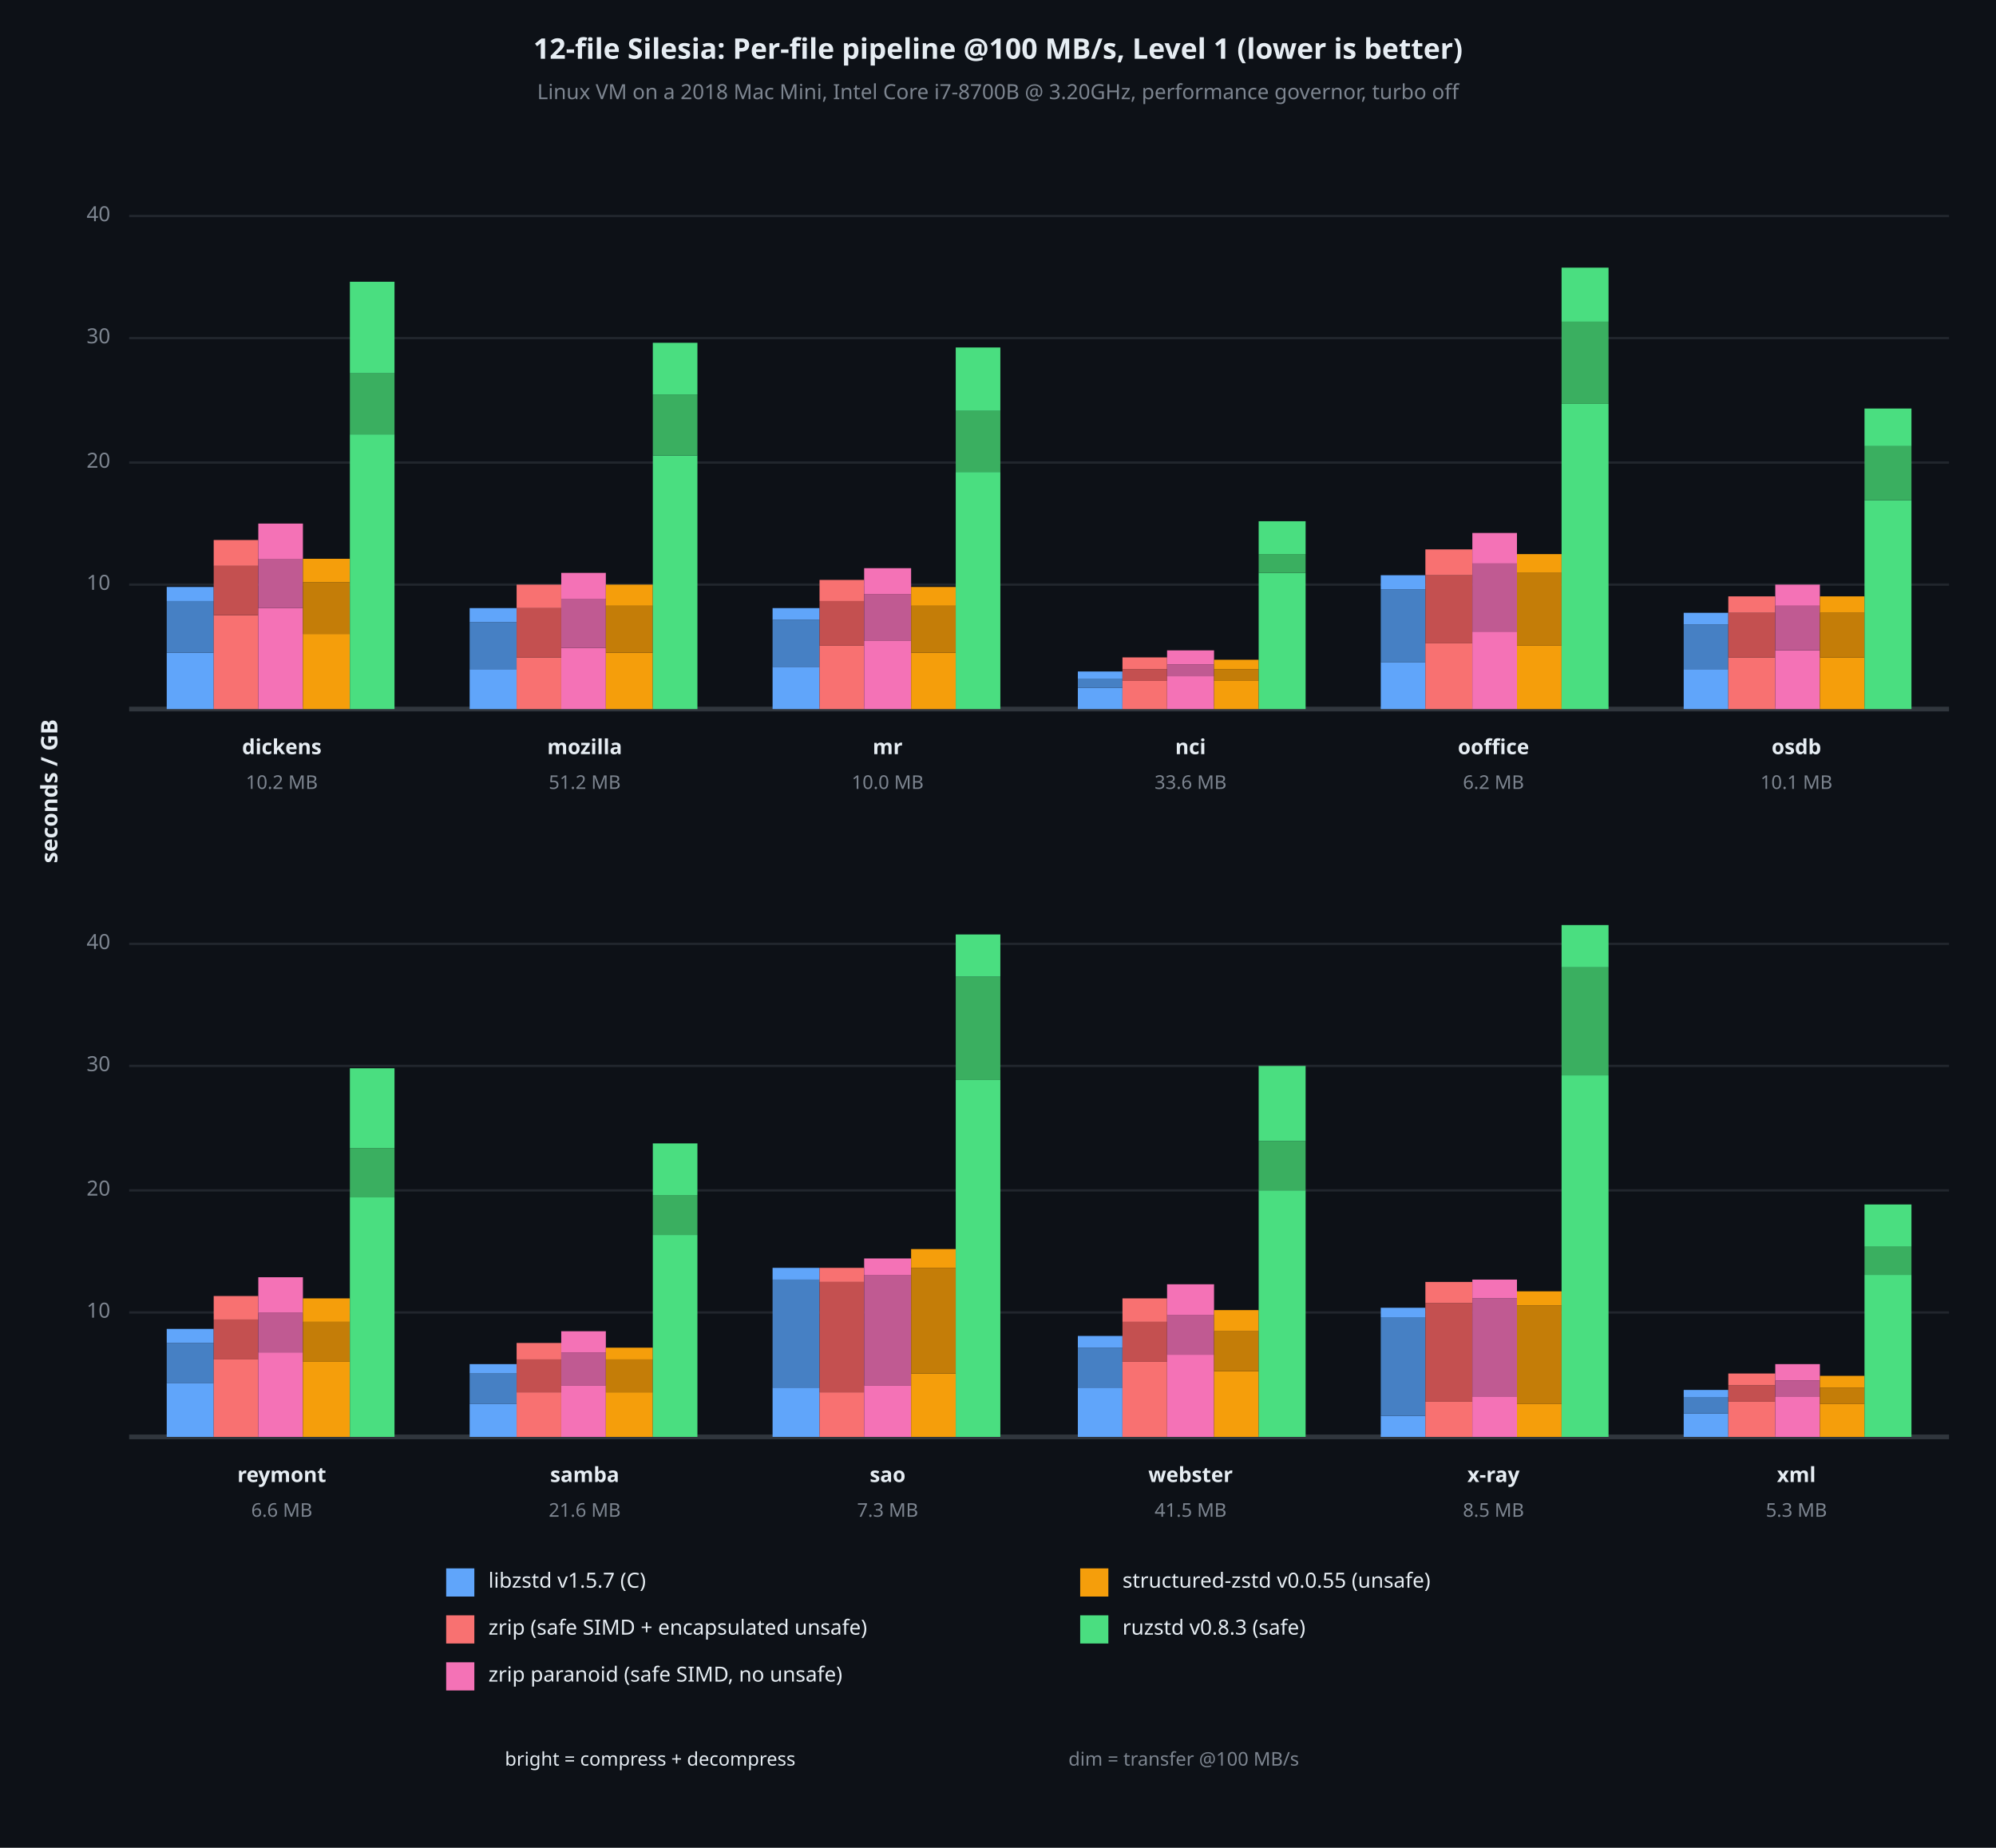
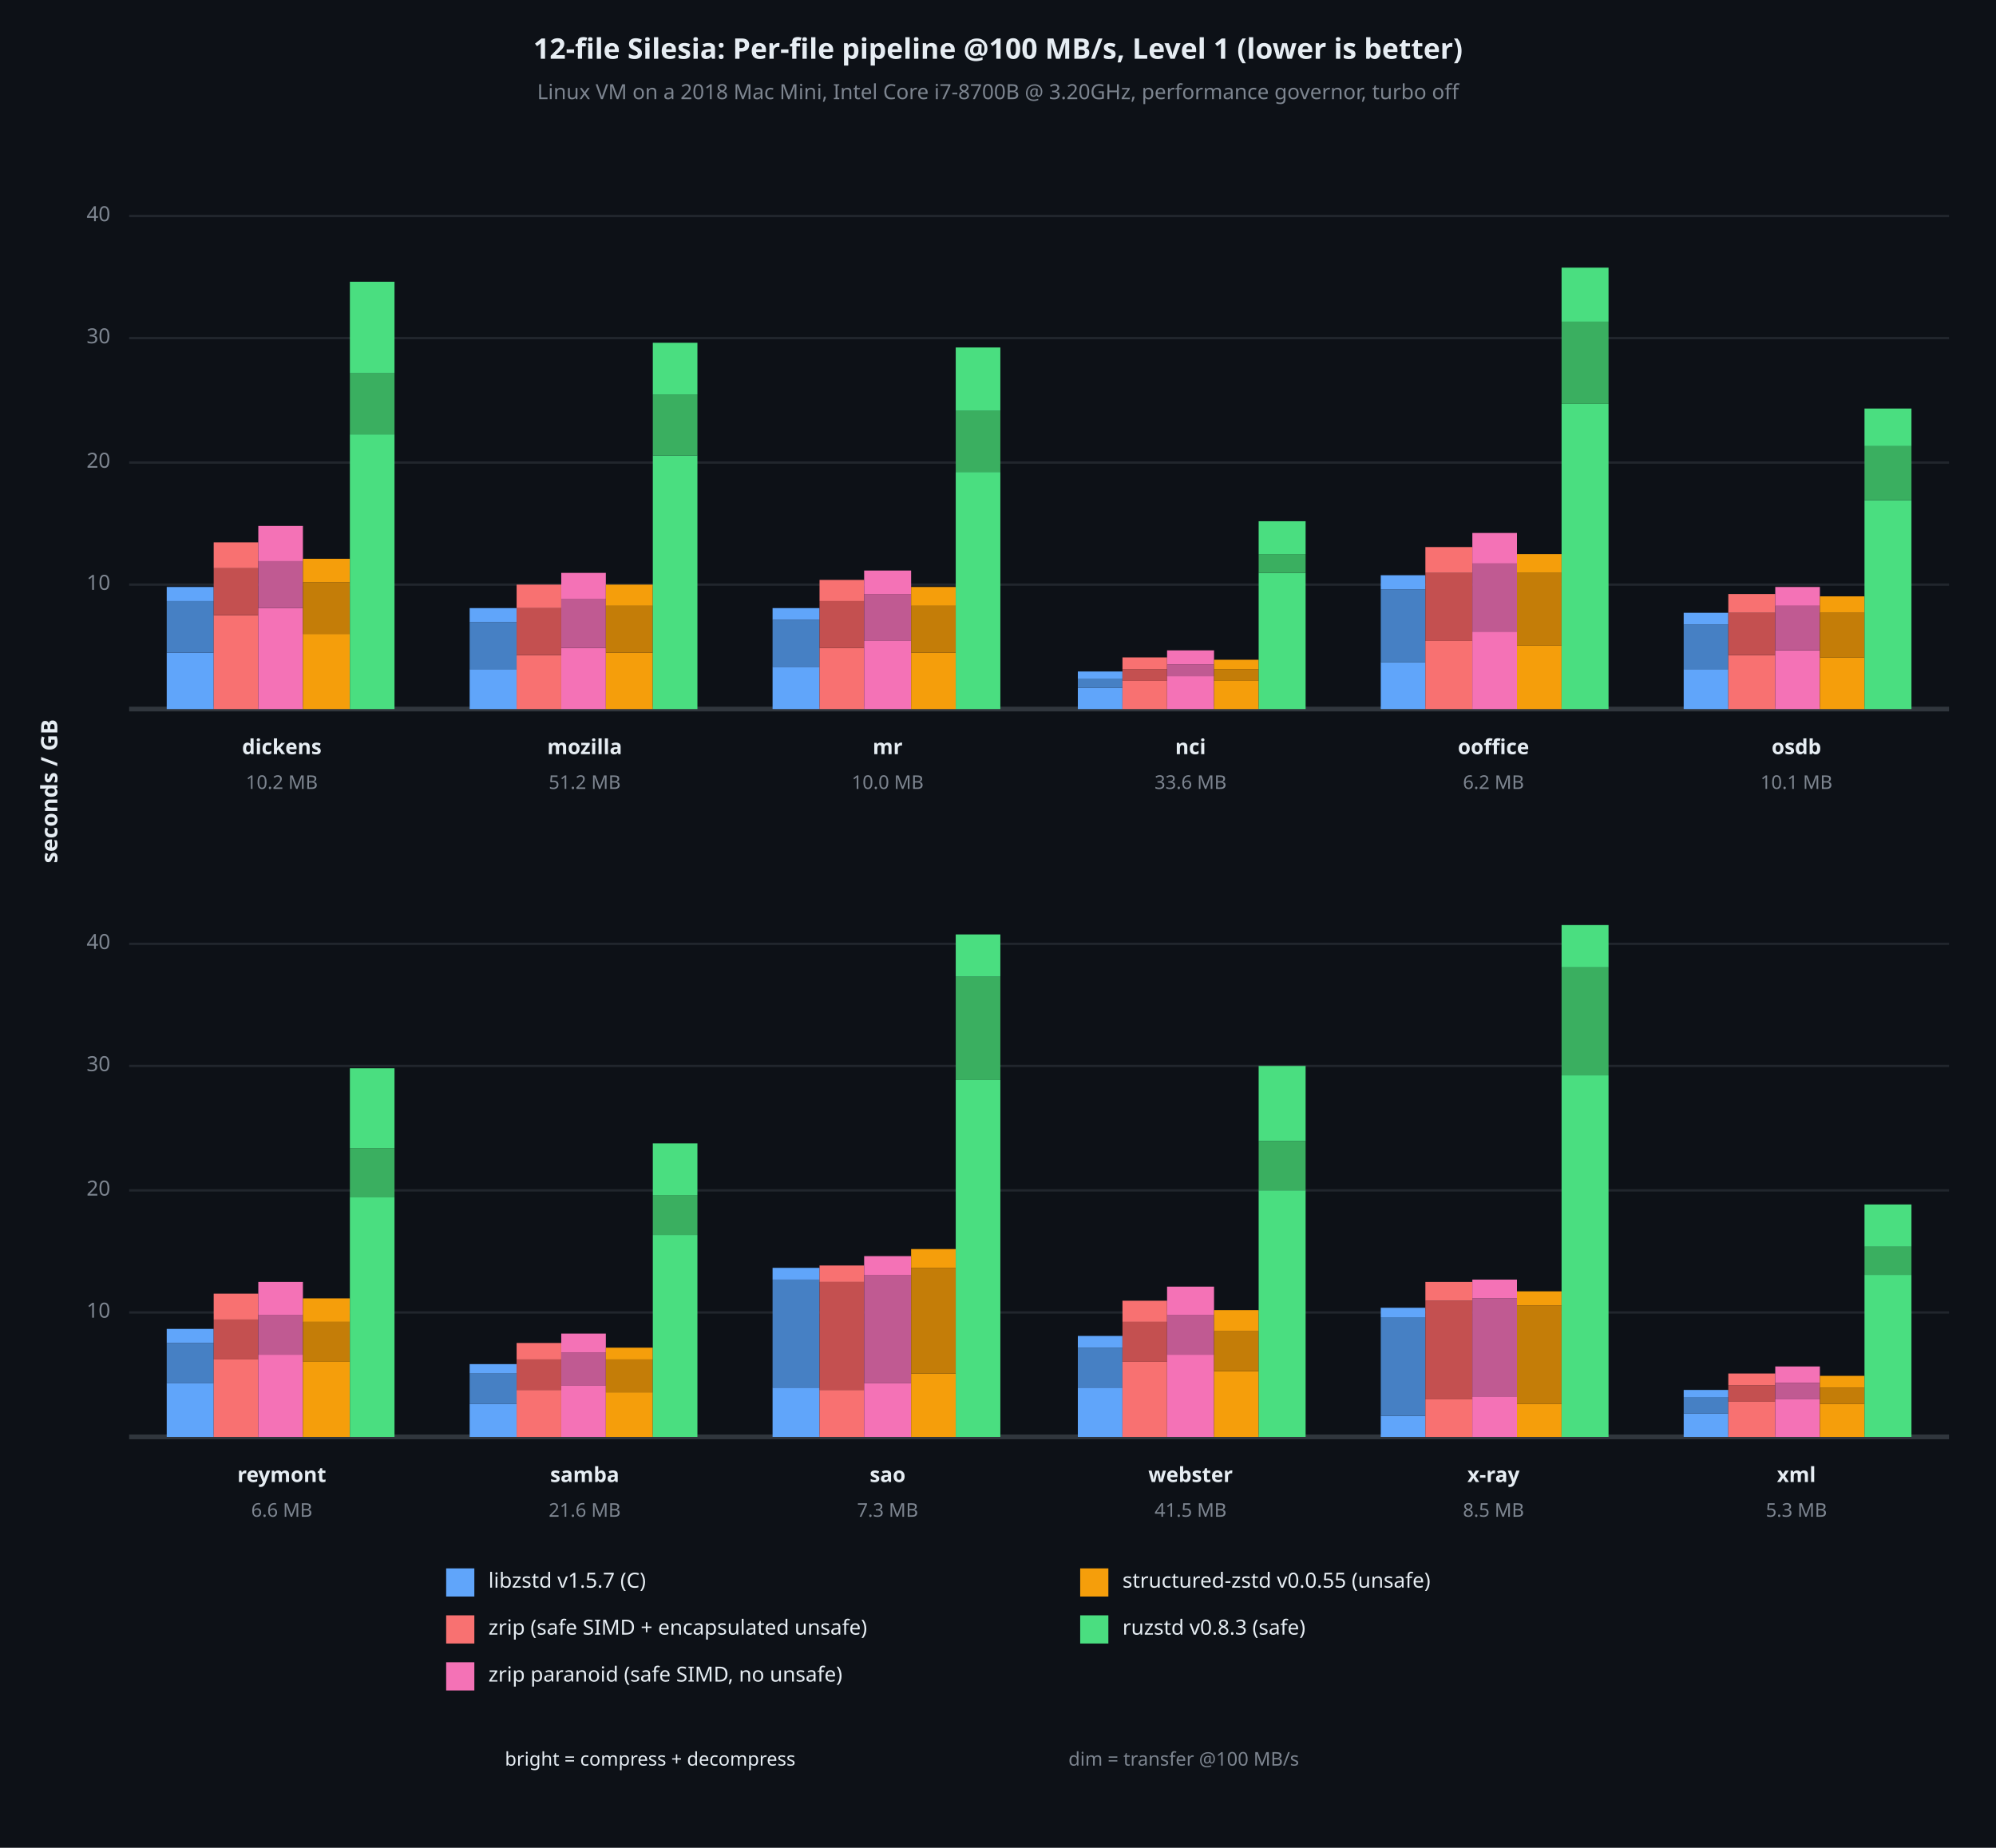
<svg xmlns="http://www.w3.org/2000/svg" viewBox="0 0 850 787" font-family="system-ui, -apple-system, sans-serif">
  <rect x="0" y="0" width="850" height="787" opacity="1" fill="#0D1117" stroke="none" />
  <text x="425" y="22" dy="0.5ex" text-anchor="middle" font-family="sans-serif" font-size="12.097" opacity="1" fill="#E6EDF3" font-weight="bold">
12-file Silesia: Per-file pipeline @100 MB/s, Level 1 (lower is better)
</text>
  <text x="425" y="40" dy="0.5ex" text-anchor="middle" font-family="sans-serif" font-size="8.871" opacity="1" fill="#7D8590">
Linux VM on a 2018 Mac Mini, Intel Core i7-8700B @ 3.20GHz, performance governor, turbo off
</text>
  <text x="22" y="337" dy="0.5ex" text-anchor="middle" font-family="sans-serif" font-size="9.677" opacity="1" fill="#E6EDF3" font-weight="bold" transform="rotate(270, 22, 337)">
seconds / GB
</text>
  <polyline fill="none" opacity="1" stroke="#21262D" stroke-width="1" points="55,249 830,249 " />
  <text x="47" y="249" dy="0.5ex" text-anchor="end" font-family="sans-serif" font-size="8.871" opacity="1" fill="#7D8590">
10
</text>
  <polyline fill="none" opacity="1" stroke="#21262D" stroke-width="1" points="55,197 830,197 " />
  <text x="47" y="197" dy="0.5ex" text-anchor="end" font-family="sans-serif" font-size="8.871" opacity="1" fill="#7D8590">
20
</text>
  <polyline fill="none" opacity="1" stroke="#21262D" stroke-width="1" points="55,144 830,144 " />
  <text x="47" y="144" dy="0.5ex" text-anchor="end" font-family="sans-serif" font-size="8.871" opacity="1" fill="#7D8590">
30
</text>
  <polyline fill="none" opacity="1" stroke="#21262D" stroke-width="1" points="55,92 830,92 " />
  <text x="47" y="92" dy="0.5ex" text-anchor="end" font-family="sans-serif" font-size="8.871" opacity="1" fill="#7D8590">
40
</text>
  <polyline fill="none" opacity="1" stroke="#30363D" stroke-width="2" points="55,302 830,302 " />
  <rect x="71" y="278" width="20" height="24" opacity="1" fill="#60A5FA" stroke="none" />
  <rect x="71" y="256" width="20" height="22" opacity="1" fill="#4680C4" stroke="none" />
  <rect x="71" y="250" width="20" height="6" opacity="1" fill="#60A5FA" stroke="none" />
  <rect x="91" y="262" width="19" height="40" opacity="1" fill="#F87171" stroke="none" />
-   <rect x="91" y="241" width="19" height="21" opacity="1" fill="#C45050" stroke="none" />
-   <rect x="91" y="230" width="19" height="11" opacity="1" fill="#F87171" stroke="none" />
+   <rect x="91" y="242" width="19" height="20" opacity="1" fill="#C45050" stroke="none" />
+   <rect x="91" y="231" width="19" height="11" opacity="1" fill="#F87171" stroke="none" />
  <rect x="110" y="259" width="19" height="43" opacity="1" fill="#F472B6" stroke="none" />
-   <rect x="110" y="238" width="19" height="21" opacity="1" fill="#C05A92" stroke="none" />
-   <rect x="110" y="223" width="19" height="15" opacity="1" fill="#F472B6" stroke="none" />
+   <rect x="110" y="239" width="19" height="20" opacity="1" fill="#C05A92" stroke="none" />
+   <rect x="110" y="224" width="19" height="15" opacity="1" fill="#F472B6" stroke="none" />
  <rect x="129" y="270" width="20" height="32" opacity="1" fill="#F59E0B" stroke="none" />
  <rect x="129" y="248" width="20" height="22" opacity="1" fill="#C47D08" stroke="none" />
  <rect x="129" y="238" width="20" height="10" opacity="1" fill="#F59E0B" stroke="none" />
  <rect x="149" y="185" width="19" height="117" opacity="1" fill="#4ADE80" stroke="none" />
  <rect x="149" y="159" width="19" height="26" opacity="1" fill="#3AAF60" stroke="none" />
  <rect x="149" y="120" width="19" height="39" opacity="1" fill="#4ADE80" stroke="none" />
  <text x="120" y="319" dy="0.5ex" text-anchor="middle" font-family="sans-serif" font-size="8.871" opacity="1" fill="#E6EDF3" font-weight="bold">
dickens
</text>
  <text x="120" y="334" dy="0.5ex" text-anchor="middle" font-family="sans-serif" font-size="8.065" opacity="1" fill="#7D8590">
10.2 MB
</text>
  <rect x="200" y="285" width="20" height="17" opacity="1" fill="#60A5FA" stroke="none" />
  <rect x="200" y="265" width="20" height="20" opacity="1" fill="#4680C4" stroke="none" />
  <rect x="200" y="259" width="20" height="6" opacity="1" fill="#60A5FA" stroke="none" />
-   <rect x="220" y="280" width="19" height="22" opacity="1" fill="#F87171" stroke="none" />
-   <rect x="220" y="259" width="19" height="21" opacity="1" fill="#C45050" stroke="none" />
+   <rect x="220" y="279" width="19" height="23" opacity="1" fill="#F87171" stroke="none" />
+   <rect x="220" y="259" width="19" height="20" opacity="1" fill="#C45050" stroke="none" />
  <rect x="220" y="249" width="19" height="10" opacity="1" fill="#F87171" stroke="none" />
  <rect x="239" y="276" width="19" height="26" opacity="1" fill="#F472B6" stroke="none" />
  <rect x="239" y="255" width="19" height="21" opacity="1" fill="#C05A92" stroke="none" />
  <rect x="239" y="244" width="19" height="11" opacity="1" fill="#F472B6" stroke="none" />
  <rect x="258" y="278" width="20" height="24" opacity="1" fill="#F59E0B" stroke="none" />
  <rect x="258" y="258" width="20" height="20" opacity="1" fill="#C47D08" stroke="none" />
  <rect x="258" y="249" width="20" height="9" opacity="1" fill="#F59E0B" stroke="none" />
  <rect x="278" y="194" width="19" height="108" opacity="1" fill="#4ADE80" stroke="none" />
  <rect x="278" y="168" width="19" height="26" opacity="1" fill="#3AAF60" stroke="none" />
  <rect x="278" y="146" width="19" height="22" opacity="1" fill="#4ADE80" stroke="none" />
  <text x="249" y="319" dy="0.5ex" text-anchor="middle" font-family="sans-serif" font-size="8.871" opacity="1" fill="#E6EDF3" font-weight="bold">
mozilla
</text>
  <text x="249" y="334" dy="0.5ex" text-anchor="middle" font-family="sans-serif" font-size="8.065" opacity="1" fill="#7D8590">
51.2 MB
</text>
  <rect x="329" y="284" width="20" height="18" opacity="1" fill="#60A5FA" stroke="none" />
  <rect x="329" y="264" width="20" height="20" opacity="1" fill="#4680C4" stroke="none" />
  <rect x="329" y="259" width="20" height="5" opacity="1" fill="#60A5FA" stroke="none" />
-   <rect x="349" y="275" width="19" height="27" opacity="1" fill="#F87171" stroke="none" />
-   <rect x="349" y="256" width="19" height="19" opacity="1" fill="#C45050" stroke="none" />
+   <rect x="349" y="276" width="19" height="26" opacity="1" fill="#F87171" stroke="none" />
+   <rect x="349" y="256" width="19" height="20" opacity="1" fill="#C45050" stroke="none" />
  <rect x="349" y="247" width="19" height="9" opacity="1" fill="#F87171" stroke="none" />
  <rect x="368" y="273" width="20" height="29" opacity="1" fill="#F472B6" stroke="none" />
  <rect x="368" y="253" width="20" height="20" opacity="1" fill="#C05A92" stroke="none" />
-   <rect x="368" y="242" width="20" height="11" opacity="1" fill="#F472B6" stroke="none" />
+   <rect x="368" y="243" width="20" height="10" opacity="1" fill="#F472B6" stroke="none" />
  <rect x="388" y="278" width="19" height="24" opacity="1" fill="#F59E0B" stroke="none" />
  <rect x="388" y="258" width="19" height="20" opacity="1" fill="#C47D08" stroke="none" />
  <rect x="388" y="250" width="19" height="8" opacity="1" fill="#F59E0B" stroke="none" />
  <rect x="407" y="201" width="19" height="101" opacity="1" fill="#4ADE80" stroke="none" />
  <rect x="407" y="175" width="19" height="26" opacity="1" fill="#3AAF60" stroke="none" />
  <rect x="407" y="148" width="19" height="27" opacity="1" fill="#4ADE80" stroke="none" />
  <text x="378" y="319" dy="0.5ex" text-anchor="middle" font-family="sans-serif" font-size="8.871" opacity="1" fill="#E6EDF3" font-weight="bold">
mr
</text>
  <text x="378" y="334" dy="0.5ex" text-anchor="middle" font-family="sans-serif" font-size="8.065" opacity="1" fill="#7D8590">
10.0 MB
</text>
  <rect x="459" y="293" width="19" height="9" opacity="1" fill="#60A5FA" stroke="none" />
  <rect x="459" y="289" width="19" height="4" opacity="1" fill="#4680C4" stroke="none" />
  <rect x="459" y="286" width="19" height="3" opacity="1" fill="#60A5FA" stroke="none" />
  <rect x="478" y="290" width="19" height="12" opacity="1" fill="#F87171" stroke="none" />
  <rect x="478" y="285" width="19" height="5" opacity="1" fill="#C45050" stroke="none" />
  <rect x="478" y="280" width="19" height="5" opacity="1" fill="#F87171" stroke="none" />
  <rect x="497" y="288" width="20" height="14" opacity="1" fill="#F472B6" stroke="none" />
  <rect x="497" y="283" width="20" height="5" opacity="1" fill="#C05A92" stroke="none" />
  <rect x="497" y="277" width="20" height="6" opacity="1" fill="#F472B6" stroke="none" />
  <rect x="517" y="290" width="19" height="12" opacity="1" fill="#F59E0B" stroke="none" />
  <rect x="517" y="285" width="19" height="5" opacity="1" fill="#C47D08" stroke="none" />
  <rect x="517" y="281" width="19" height="4" opacity="1" fill="#F59E0B" stroke="none" />
  <rect x="536" y="244" width="20" height="58" opacity="1" fill="#4ADE80" stroke="none" />
  <rect x="536" y="236" width="20" height="8" opacity="1" fill="#3AAF60" stroke="none" />
  <rect x="536" y="222" width="20" height="14" opacity="1" fill="#4ADE80" stroke="none" />
  <text x="507" y="319" dy="0.5ex" text-anchor="middle" font-family="sans-serif" font-size="8.871" opacity="1" fill="#E6EDF3" font-weight="bold">
nci
</text>
  <text x="507" y="334" dy="0.5ex" text-anchor="middle" font-family="sans-serif" font-size="8.065" opacity="1" fill="#7D8590">
33.6 MB
</text>
  <rect x="588" y="282" width="19" height="20" opacity="1" fill="#60A5FA" stroke="none" />
  <rect x="588" y="251" width="19" height="31" opacity="1" fill="#4680C4" stroke="none" />
  <rect x="588" y="245" width="19" height="6" opacity="1" fill="#60A5FA" stroke="none" />
-   <rect x="607" y="274" width="20" height="28" opacity="1" fill="#F87171" stroke="none" />
-   <rect x="607" y="245" width="20" height="29" opacity="1" fill="#C45050" stroke="none" />
-   <rect x="607" y="234" width="20" height="11" opacity="1" fill="#F87171" stroke="none" />
+   <rect x="607" y="273" width="20" height="29" opacity="1" fill="#F87171" stroke="none" />
+   <rect x="607" y="244" width="20" height="29" opacity="1" fill="#C45050" stroke="none" />
+   <rect x="607" y="233" width="20" height="11" opacity="1" fill="#F87171" stroke="none" />
  <rect x="627" y="269" width="19" height="33" opacity="1" fill="#F472B6" stroke="none" />
  <rect x="627" y="240" width="19" height="29" opacity="1" fill="#C05A92" stroke="none" />
  <rect x="627" y="227" width="19" height="13" opacity="1" fill="#F472B6" stroke="none" />
  <rect x="646" y="275" width="19" height="27" opacity="1" fill="#F59E0B" stroke="none" />
  <rect x="646" y="244" width="19" height="31" opacity="1" fill="#C47D08" stroke="none" />
  <rect x="646" y="236" width="19" height="8" opacity="1" fill="#F59E0B" stroke="none" />
  <rect x="665" y="172" width="20" height="130" opacity="1" fill="#4ADE80" stroke="none" />
  <rect x="665" y="137" width="20" height="35" opacity="1" fill="#3AAF60" stroke="none" />
  <rect x="665" y="114" width="20" height="23" opacity="1" fill="#4ADE80" stroke="none" />
  <text x="636" y="319" dy="0.5ex" text-anchor="middle" font-family="sans-serif" font-size="8.871" opacity="1" fill="#E6EDF3" font-weight="bold">
ooffice
</text>
  <text x="636" y="334" dy="0.5ex" text-anchor="middle" font-family="sans-serif" font-size="8.065" opacity="1" fill="#7D8590">
6.2 MB
</text>
  <rect x="717" y="285" width="19" height="17" opacity="1" fill="#60A5FA" stroke="none" />
  <rect x="717" y="266" width="19" height="19" opacity="1" fill="#4680C4" stroke="none" />
  <rect x="717" y="261" width="19" height="5" opacity="1" fill="#60A5FA" stroke="none" />
-   <rect x="736" y="280" width="20" height="22" opacity="1" fill="#F87171" stroke="none" />
-   <rect x="736" y="261" width="20" height="19" opacity="1" fill="#C45050" stroke="none" />
-   <rect x="736" y="254" width="20" height="7" opacity="1" fill="#F87171" stroke="none" />
+   <rect x="736" y="279" width="20" height="23" opacity="1" fill="#F87171" stroke="none" />
+   <rect x="736" y="261" width="20" height="18" opacity="1" fill="#C45050" stroke="none" />
+   <rect x="736" y="253" width="20" height="8" opacity="1" fill="#F87171" stroke="none" />
  <rect x="756" y="277" width="19" height="25" opacity="1" fill="#F472B6" stroke="none" />
  <rect x="756" y="258" width="19" height="19" opacity="1" fill="#C05A92" stroke="none" />
-   <rect x="756" y="249" width="19" height="9" opacity="1" fill="#F472B6" stroke="none" />
+   <rect x="756" y="250" width="19" height="8" opacity="1" fill="#F472B6" stroke="none" />
  <rect x="775" y="280" width="19" height="22" opacity="1" fill="#F59E0B" stroke="none" />
  <rect x="775" y="261" width="19" height="19" opacity="1" fill="#C47D08" stroke="none" />
  <rect x="775" y="254" width="19" height="7" opacity="1" fill="#F59E0B" stroke="none" />
  <rect x="794" y="213" width="20" height="89" opacity="1" fill="#4ADE80" stroke="none" />
  <rect x="794" y="190" width="20" height="23" opacity="1" fill="#3AAF60" stroke="none" />
  <rect x="794" y="174" width="20" height="16" opacity="1" fill="#4ADE80" stroke="none" />
  <text x="765" y="319" dy="0.5ex" text-anchor="middle" font-family="sans-serif" font-size="8.871" opacity="1" fill="#E6EDF3" font-weight="bold">
osdb
</text>
  <text x="765" y="334" dy="0.5ex" text-anchor="middle" font-family="sans-serif" font-size="8.065" opacity="1" fill="#7D8590">
10.1 MB
</text>
  <polyline fill="none" opacity="1" stroke="#21262D" stroke-width="1" points="55,559 830,559 " />
  <text x="47" y="559" dy="0.5ex" text-anchor="end" font-family="sans-serif" font-size="8.871" opacity="1" fill="#7D8590">
10
</text>
  <polyline fill="none" opacity="1" stroke="#21262D" stroke-width="1" points="55,507 830,507 " />
  <text x="47" y="507" dy="0.5ex" text-anchor="end" font-family="sans-serif" font-size="8.871" opacity="1" fill="#7D8590">
20
</text>
  <polyline fill="none" opacity="1" stroke="#21262D" stroke-width="1" points="55,454 830,454 " />
  <text x="47" y="454" dy="0.5ex" text-anchor="end" font-family="sans-serif" font-size="8.871" opacity="1" fill="#7D8590">
30
</text>
  <polyline fill="none" opacity="1" stroke="#21262D" stroke-width="1" points="55,402 830,402 " />
  <text x="47" y="402" dy="0.5ex" text-anchor="end" font-family="sans-serif" font-size="8.871" opacity="1" fill="#7D8590">
40
</text>
  <polyline fill="none" opacity="1" stroke="#30363D" stroke-width="2" points="55,612 830,612 " />
  <rect x="71" y="589" width="20" height="23" opacity="1" fill="#60A5FA" stroke="none" />
  <rect x="71" y="572" width="20" height="17" opacity="1" fill="#4680C4" stroke="none" />
  <rect x="71" y="566" width="20" height="6" opacity="1" fill="#60A5FA" stroke="none" />
  <rect x="91" y="579" width="19" height="33" opacity="1" fill="#F87171" stroke="none" />
  <rect x="91" y="562" width="19" height="17" opacity="1" fill="#C45050" stroke="none" />
-   <rect x="91" y="552" width="19" height="10" opacity="1" fill="#F87171" stroke="none" />
-   <rect x="110" y="576" width="19" height="36" opacity="1" fill="#F472B6" stroke="none" />
-   <rect x="110" y="559" width="19" height="17" opacity="1" fill="#C05A92" stroke="none" />
-   <rect x="110" y="544" width="19" height="15" opacity="1" fill="#F472B6" stroke="none" />
+   <rect x="91" y="551" width="19" height="11" opacity="1" fill="#F87171" stroke="none" />
+   <rect x="110" y="577" width="19" height="35" opacity="1" fill="#F472B6" stroke="none" />
+   <rect x="110" y="560" width="19" height="17" opacity="1" fill="#C05A92" stroke="none" />
+   <rect x="110" y="546" width="19" height="14" opacity="1" fill="#F472B6" stroke="none" />
  <rect x="129" y="580" width="20" height="32" opacity="1" fill="#F59E0B" stroke="none" />
  <rect x="129" y="563" width="20" height="17" opacity="1" fill="#C47D08" stroke="none" />
  <rect x="129" y="553" width="20" height="10" opacity="1" fill="#F59E0B" stroke="none" />
  <rect x="149" y="510" width="19" height="102" opacity="1" fill="#4ADE80" stroke="none" />
  <rect x="149" y="489" width="19" height="21" opacity="1" fill="#3AAF60" stroke="none" />
  <rect x="149" y="455" width="19" height="34" opacity="1" fill="#4ADE80" stroke="none" />
  <text x="120" y="629" dy="0.5ex" text-anchor="middle" font-family="sans-serif" font-size="8.871" opacity="1" fill="#E6EDF3" font-weight="bold">
reymont
</text>
  <text x="120" y="644" dy="0.5ex" text-anchor="middle" font-family="sans-serif" font-size="8.065" opacity="1" fill="#7D8590">
6.6 MB
</text>
  <rect x="200" y="598" width="20" height="14" opacity="1" fill="#60A5FA" stroke="none" />
  <rect x="200" y="585" width="20" height="13" opacity="1" fill="#4680C4" stroke="none" />
  <rect x="200" y="581" width="20" height="4" opacity="1" fill="#60A5FA" stroke="none" />
-   <rect x="220" y="593" width="19" height="19" opacity="1" fill="#F87171" stroke="none" />
-   <rect x="220" y="579" width="19" height="14" opacity="1" fill="#C45050" stroke="none" />
+   <rect x="220" y="592" width="19" height="20" opacity="1" fill="#F87171" stroke="none" />
+   <rect x="220" y="579" width="19" height="13" opacity="1" fill="#C45050" stroke="none" />
  <rect x="220" y="572" width="19" height="7" opacity="1" fill="#F87171" stroke="none" />
  <rect x="239" y="590" width="19" height="22" opacity="1" fill="#F472B6" stroke="none" />
  <rect x="239" y="576" width="19" height="14" opacity="1" fill="#C05A92" stroke="none" />
-   <rect x="239" y="567" width="19" height="9" opacity="1" fill="#F472B6" stroke="none" />
+   <rect x="239" y="568" width="19" height="8" opacity="1" fill="#F472B6" stroke="none" />
  <rect x="258" y="593" width="20" height="19" opacity="1" fill="#F59E0B" stroke="none" />
  <rect x="258" y="579" width="20" height="14" opacity="1" fill="#C47D08" stroke="none" />
  <rect x="258" y="574" width="20" height="5" opacity="1" fill="#F59E0B" stroke="none" />
  <rect x="278" y="526" width="19" height="86" opacity="1" fill="#4ADE80" stroke="none" />
  <rect x="278" y="509" width="19" height="17" opacity="1" fill="#3AAF60" stroke="none" />
  <rect x="278" y="487" width="19" height="22" opacity="1" fill="#4ADE80" stroke="none" />
  <text x="249" y="629" dy="0.5ex" text-anchor="middle" font-family="sans-serif" font-size="8.871" opacity="1" fill="#E6EDF3" font-weight="bold">
samba
</text>
  <text x="249" y="644" dy="0.5ex" text-anchor="middle" font-family="sans-serif" font-size="8.065" opacity="1" fill="#7D8590">
21.6 MB
</text>
  <rect x="329" y="591" width="20" height="21" opacity="1" fill="#60A5FA" stroke="none" />
  <rect x="329" y="545" width="20" height="46" opacity="1" fill="#4680C4" stroke="none" />
  <rect x="329" y="540" width="20" height="5" opacity="1" fill="#60A5FA" stroke="none" />
-   <rect x="349" y="593" width="19" height="19" opacity="1" fill="#F87171" stroke="none" />
-   <rect x="349" y="546" width="19" height="47" opacity="1" fill="#C45050" stroke="none" />
-   <rect x="349" y="540" width="19" height="6" opacity="1" fill="#F87171" stroke="none" />
-   <rect x="368" y="590" width="20" height="22" opacity="1" fill="#F472B6" stroke="none" />
-   <rect x="368" y="543" width="20" height="47" opacity="1" fill="#C05A92" stroke="none" />
-   <rect x="368" y="536" width="20" height="7" opacity="1" fill="#F472B6" stroke="none" />
+   <rect x="349" y="592" width="19" height="20" opacity="1" fill="#F87171" stroke="none" />
+   <rect x="349" y="546" width="19" height="46" opacity="1" fill="#C45050" stroke="none" />
+   <rect x="349" y="539" width="19" height="7" opacity="1" fill="#F87171" stroke="none" />
+   <rect x="368" y="589" width="20" height="23" opacity="1" fill="#F472B6" stroke="none" />
+   <rect x="368" y="543" width="20" height="46" opacity="1" fill="#C05A92" stroke="none" />
+   <rect x="368" y="535" width="20" height="8" opacity="1" fill="#F472B6" stroke="none" />
  <rect x="388" y="585" width="19" height="27" opacity="1" fill="#F59E0B" stroke="none" />
  <rect x="388" y="540" width="19" height="45" opacity="1" fill="#C47D08" stroke="none" />
  <rect x="388" y="532" width="19" height="8" opacity="1" fill="#F59E0B" stroke="none" />
  <rect x="407" y="460" width="19" height="152" opacity="1" fill="#4ADE80" stroke="none" />
  <rect x="407" y="416" width="19" height="44" opacity="1" fill="#3AAF60" stroke="none" />
  <rect x="407" y="398" width="19" height="18" opacity="1" fill="#4ADE80" stroke="none" />
  <text x="378" y="629" dy="0.5ex" text-anchor="middle" font-family="sans-serif" font-size="8.871" opacity="1" fill="#E6EDF3" font-weight="bold">
sao
</text>
  <text x="378" y="644" dy="0.5ex" text-anchor="middle" font-family="sans-serif" font-size="8.065" opacity="1" fill="#7D8590">
7.3 MB
</text>
  <rect x="459" y="591" width="19" height="21" opacity="1" fill="#60A5FA" stroke="none" />
  <rect x="459" y="574" width="19" height="17" opacity="1" fill="#4680C4" stroke="none" />
  <rect x="459" y="569" width="19" height="5" opacity="1" fill="#60A5FA" stroke="none" />
  <rect x="478" y="580" width="19" height="32" opacity="1" fill="#F87171" stroke="none" />
  <rect x="478" y="563" width="19" height="17" opacity="1" fill="#C45050" stroke="none" />
-   <rect x="478" y="553" width="19" height="10" opacity="1" fill="#F87171" stroke="none" />
+   <rect x="478" y="554" width="19" height="9" opacity="1" fill="#F87171" stroke="none" />
  <rect x="497" y="577" width="20" height="35" opacity="1" fill="#F472B6" stroke="none" />
  <rect x="497" y="560" width="20" height="17" opacity="1" fill="#C05A92" stroke="none" />
-   <rect x="497" y="547" width="20" height="13" opacity="1" fill="#F472B6" stroke="none" />
+   <rect x="497" y="548" width="20" height="12" opacity="1" fill="#F472B6" stroke="none" />
  <rect x="517" y="584" width="19" height="28" opacity="1" fill="#F59E0B" stroke="none" />
  <rect x="517" y="567" width="19" height="17" opacity="1" fill="#C47D08" stroke="none" />
  <rect x="517" y="558" width="19" height="9" opacity="1" fill="#F59E0B" stroke="none" />
  <rect x="536" y="507" width="20" height="105" opacity="1" fill="#4ADE80" stroke="none" />
  <rect x="536" y="486" width="20" height="21" opacity="1" fill="#3AAF60" stroke="none" />
  <rect x="536" y="454" width="20" height="32" opacity="1" fill="#4ADE80" stroke="none" />
  <text x="507" y="629" dy="0.5ex" text-anchor="middle" font-family="sans-serif" font-size="8.871" opacity="1" fill="#E6EDF3" font-weight="bold">
webster
</text>
  <text x="507" y="644" dy="0.5ex" text-anchor="middle" font-family="sans-serif" font-size="8.065" opacity="1" fill="#7D8590">
41.5 MB
</text>
  <rect x="588" y="603" width="19" height="9" opacity="1" fill="#60A5FA" stroke="none" />
  <rect x="588" y="561" width="19" height="42" opacity="1" fill="#4680C4" stroke="none" />
  <rect x="588" y="557" width="19" height="4" opacity="1" fill="#60A5FA" stroke="none" />
-   <rect x="607" y="597" width="20" height="15" opacity="1" fill="#F87171" stroke="none" />
-   <rect x="607" y="555" width="20" height="42" opacity="1" fill="#C45050" stroke="none" />
-   <rect x="607" y="546" width="20" height="9" opacity="1" fill="#F87171" stroke="none" />
+   <rect x="607" y="596" width="20" height="16" opacity="1" fill="#F87171" stroke="none" />
+   <rect x="607" y="554" width="20" height="42" opacity="1" fill="#C45050" stroke="none" />
+   <rect x="607" y="546" width="20" height="8" opacity="1" fill="#F87171" stroke="none" />
  <rect x="627" y="595" width="19" height="17" opacity="1" fill="#F472B6" stroke="none" />
  <rect x="627" y="553" width="19" height="42" opacity="1" fill="#C05A92" stroke="none" />
  <rect x="627" y="545" width="19" height="8" opacity="1" fill="#F472B6" stroke="none" />
  <rect x="646" y="598" width="19" height="14" opacity="1" fill="#F59E0B" stroke="none" />
  <rect x="646" y="556" width="19" height="42" opacity="1" fill="#C47D08" stroke="none" />
  <rect x="646" y="550" width="19" height="6" opacity="1" fill="#F59E0B" stroke="none" />
  <rect x="665" y="458" width="20" height="154" opacity="1" fill="#4ADE80" stroke="none" />
  <rect x="665" y="412" width="20" height="46" opacity="1" fill="#3AAF60" stroke="none" />
  <rect x="665" y="394" width="20" height="18" opacity="1" fill="#4ADE80" stroke="none" />
  <text x="636" y="629" dy="0.5ex" text-anchor="middle" font-family="sans-serif" font-size="8.871" opacity="1" fill="#E6EDF3" font-weight="bold">
x-ray
</text>
  <text x="636" y="644" dy="0.5ex" text-anchor="middle" font-family="sans-serif" font-size="8.065" opacity="1" fill="#7D8590">
8.5 MB
</text>
  <rect x="717" y="602" width="19" height="10" opacity="1" fill="#60A5FA" stroke="none" />
  <rect x="717" y="595" width="19" height="7" opacity="1" fill="#4680C4" stroke="none" />
  <rect x="717" y="592" width="19" height="3" opacity="1" fill="#60A5FA" stroke="none" />
  <rect x="736" y="597" width="20" height="15" opacity="1" fill="#F87171" stroke="none" />
  <rect x="736" y="590" width="20" height="7" opacity="1" fill="#C45050" stroke="none" />
  <rect x="736" y="585" width="20" height="5" opacity="1" fill="#F87171" stroke="none" />
-   <rect x="756" y="595" width="19" height="17" opacity="1" fill="#F472B6" stroke="none" />
-   <rect x="756" y="588" width="19" height="7" opacity="1" fill="#C05A92" stroke="none" />
-   <rect x="756" y="581" width="19" height="7" opacity="1" fill="#F472B6" stroke="none" />
+   <rect x="756" y="596" width="19" height="16" opacity="1" fill="#F472B6" stroke="none" />
+   <rect x="756" y="589" width="19" height="7" opacity="1" fill="#C05A92" stroke="none" />
+   <rect x="756" y="582" width="19" height="7" opacity="1" fill="#F472B6" stroke="none" />
  <rect x="775" y="598" width="19" height="14" opacity="1" fill="#F59E0B" stroke="none" />
  <rect x="775" y="591" width="19" height="7" opacity="1" fill="#C47D08" stroke="none" />
  <rect x="775" y="586" width="19" height="5" opacity="1" fill="#F59E0B" stroke="none" />
  <rect x="794" y="543" width="20" height="69" opacity="1" fill="#4ADE80" stroke="none" />
  <rect x="794" y="531" width="20" height="12" opacity="1" fill="#3AAF60" stroke="none" />
  <rect x="794" y="513" width="20" height="18" opacity="1" fill="#4ADE80" stroke="none" />
  <text x="765" y="629" dy="0.5ex" text-anchor="middle" font-family="sans-serif" font-size="8.871" opacity="1" fill="#E6EDF3" font-weight="bold">
xml
</text>
  <text x="765" y="644" dy="0.5ex" text-anchor="middle" font-family="sans-serif" font-size="8.065" opacity="1" fill="#7D8590">
5.3 MB
</text>
  <rect x="190" y="668" width="12" height="12" opacity="1" fill="#60A5FA" stroke="none" />
  <text x="208" y="674" dy="0.5ex" text-anchor="start" font-family="sans-serif" font-size="8.871" opacity="1" fill="#E6EDF3">
libzstd v1.5.7 (C)
</text>
  <rect x="190" y="688" width="12" height="12" opacity="1" fill="#F87171" stroke="none" />
  <text x="208" y="694" dy="0.5ex" text-anchor="start" font-family="sans-serif" font-size="8.871" opacity="1" fill="#E6EDF3">
zrip (safe SIMD + encapsulated unsafe)
</text>
  <rect x="190" y="708" width="12" height="12" opacity="1" fill="#F472B6" stroke="none" />
  <text x="208" y="714" dy="0.5ex" text-anchor="start" font-family="sans-serif" font-size="8.871" opacity="1" fill="#E6EDF3">
zrip paranoid (safe SIMD, no unsafe)
</text>
  <rect x="460" y="668" width="12" height="12" opacity="1" fill="#F59E0B" stroke="none" />
  <text x="478" y="674" dy="0.5ex" text-anchor="start" font-family="sans-serif" font-size="8.871" opacity="1" fill="#E6EDF3">
structured-zstd v0.0.55 (unsafe)
</text>
  <rect x="460" y="688" width="12" height="12" opacity="1" fill="#4ADE80" stroke="none" />
  <text x="478" y="694" dy="0.5ex" text-anchor="start" font-family="sans-serif" font-size="8.871" opacity="1" fill="#E6EDF3">
ruzstd v0.8.3 (safe)
</text>
  <text x="215" y="750" dy="0.5ex" text-anchor="start" font-family="sans-serif" font-size="8.065" opacity="1" fill="#E6EDF3">
bright = compress + decompress
</text>
  <text x="455" y="750" dy="0.5ex" text-anchor="start" font-family="sans-serif" font-size="8.065" opacity="1" fill="#7D8590">
dim = transfer @100 MB/s
</text>
</svg>
